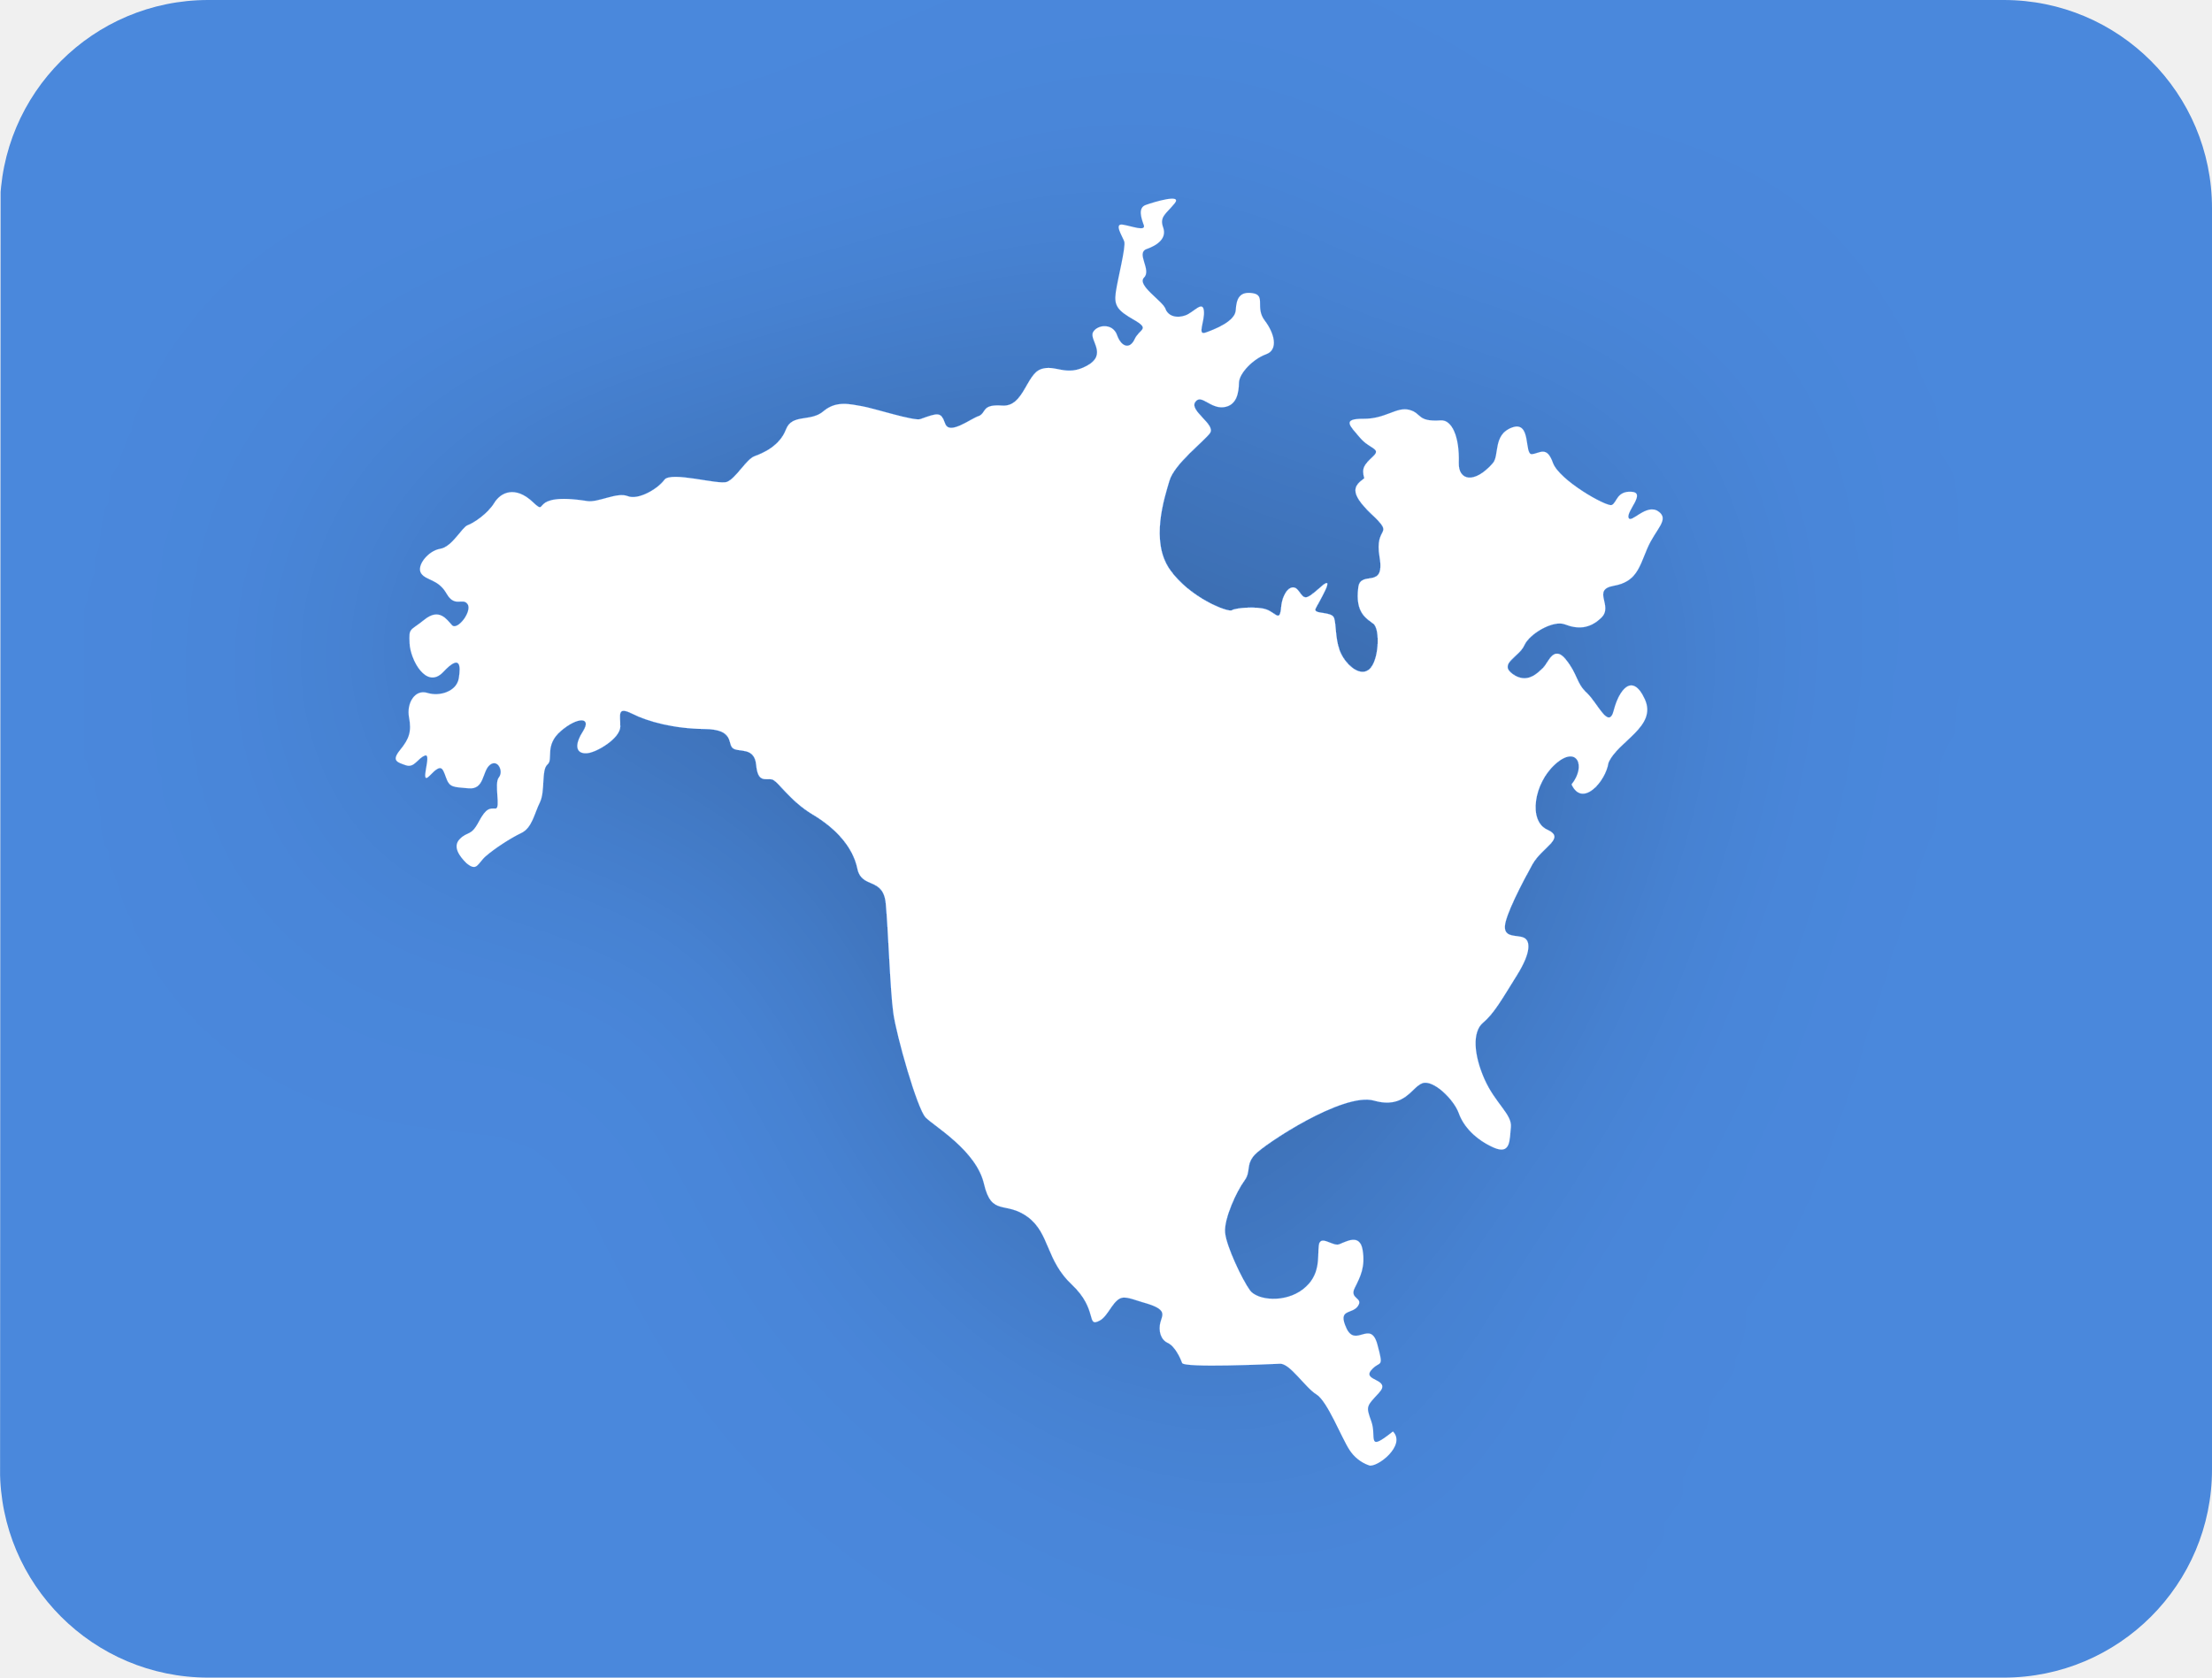
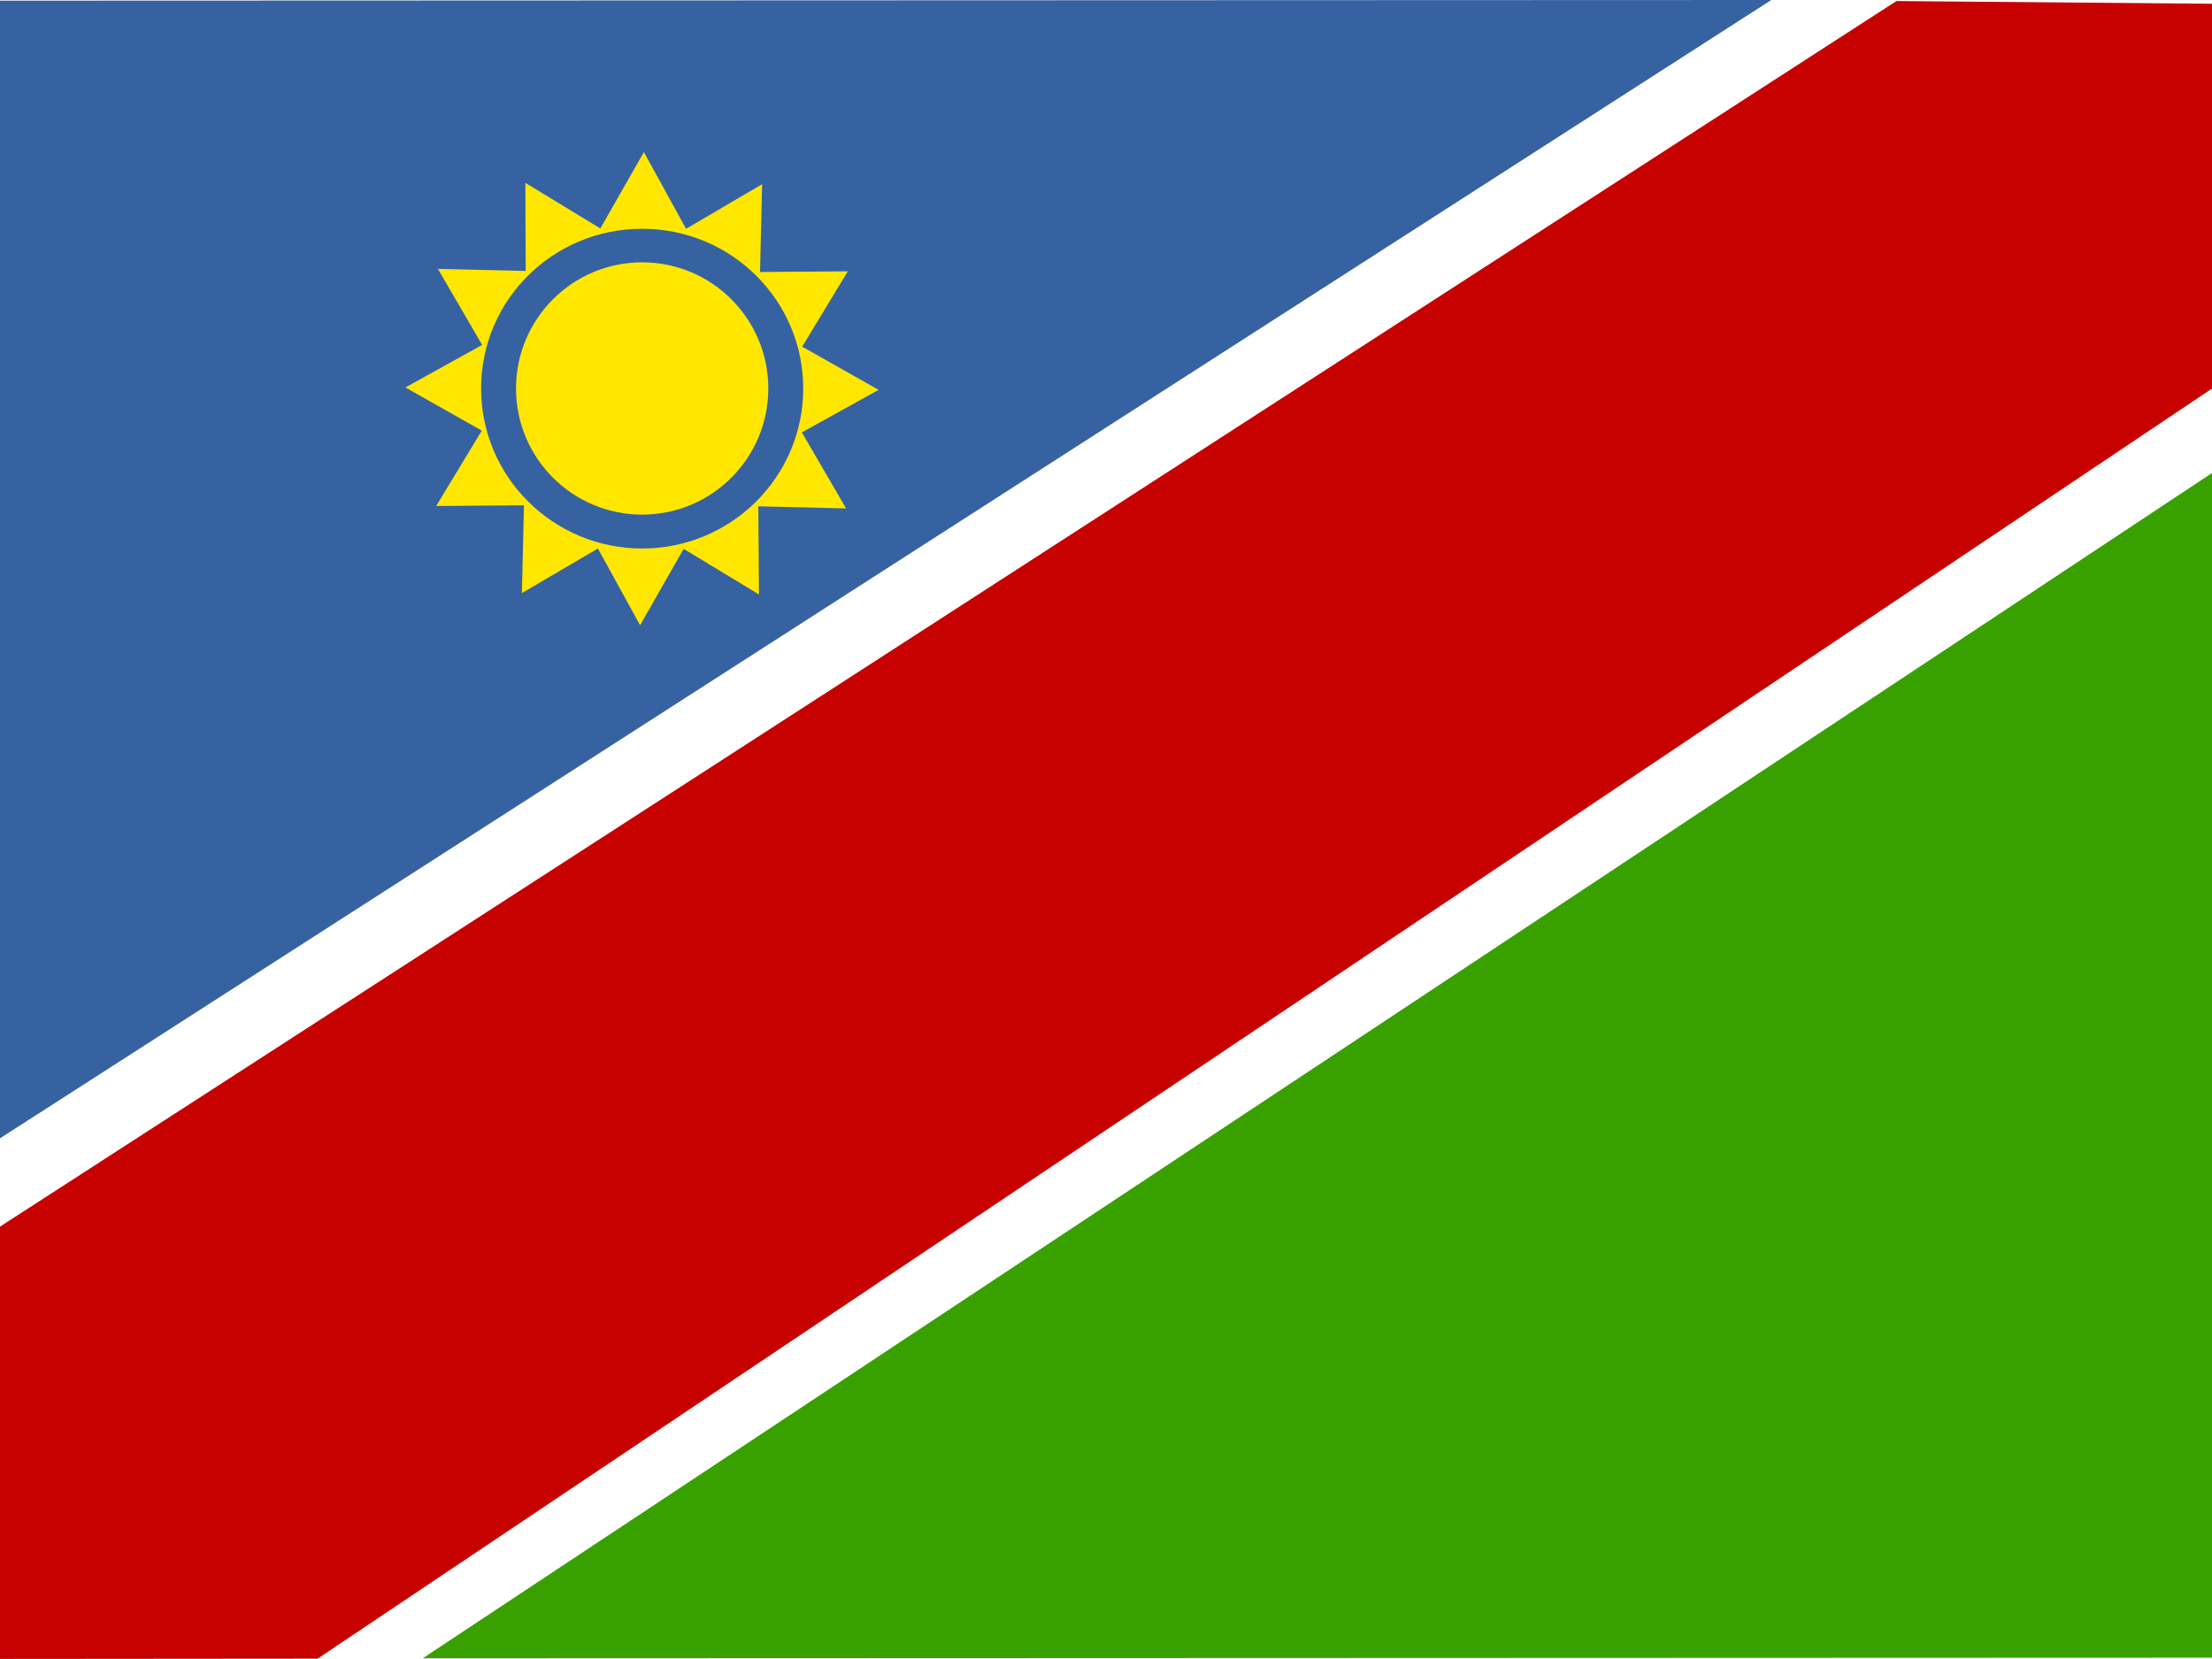
- <svg xmlns="http://www.w3.org/2000/svg" width="29" height="22" viewBox="0 0 29 22" fill="none">
-   <g clip-path="url(#clip0_259_91)">
-     <path d="M0.009 0H29V22H0L0.009 0Z" fill="#4A88DC" />
-     <g filter="url(#filter0_d_259_91)">
-       <path fill-rule="evenodd" clip-rule="evenodd" d="M17.949 19.217C17.836 19.178 17.75 19.102 17.695 19.018C17.588 18.858 17.404 18.374 17.257 18.285C17.11 18.195 16.914 17.879 16.781 17.884C16.648 17.89 15.522 17.941 15.498 17.874C15.474 17.807 15.404 17.654 15.309 17.61C15.215 17.567 15.186 17.448 15.213 17.343C15.241 17.237 15.31 17.17 14.992 17.081C14.856 17.043 14.75 16.989 14.676 17.032C14.575 17.09 14.521 17.263 14.417 17.318C14.237 17.414 14.399 17.173 14.054 16.848C13.709 16.524 13.764 16.172 13.473 15.958C13.181 15.744 13.001 15.958 12.9 15.523C12.8 15.088 12.246 14.768 12.136 14.655C12.026 14.543 11.753 13.583 11.712 13.286C11.67 12.989 11.646 12.206 11.613 11.85C11.579 11.493 11.297 11.664 11.24 11.389C11.183 11.114 10.966 10.867 10.657 10.683C10.349 10.499 10.2 10.239 10.12 10.221C10.04 10.203 9.937 10.275 9.914 10.032C9.892 9.789 9.686 9.871 9.609 9.812C9.533 9.753 9.632 9.564 9.237 9.56C8.841 9.556 8.495 9.464 8.29 9.36C8.084 9.257 8.134 9.378 8.132 9.53C8.13 9.682 7.82 9.871 7.692 9.878C7.563 9.886 7.518 9.787 7.642 9.593C7.765 9.399 7.572 9.398 7.352 9.587C7.133 9.776 7.259 9.958 7.177 10.026C7.095 10.095 7.15 10.376 7.078 10.522C7.006 10.667 6.976 10.857 6.834 10.924C6.693 10.991 6.482 11.129 6.371 11.226C6.26 11.322 6.256 11.438 6.114 11.318C6.025 11.23 5.928 11.102 6.03 11.001C6.132 10.899 6.175 10.969 6.276 10.778C6.377 10.587 6.425 10.603 6.497 10.603C6.569 10.603 6.474 10.277 6.54 10.196C6.606 10.114 6.526 9.949 6.423 10.03C6.32 10.112 6.354 10.357 6.144 10.338C5.933 10.32 5.894 10.326 5.847 10.195C5.8 10.065 5.785 10.013 5.636 10.169C5.486 10.325 5.671 9.873 5.572 9.908C5.473 9.944 5.434 10.075 5.319 10.035C5.205 9.995 5.13 9.977 5.247 9.833C5.364 9.69 5.398 9.593 5.363 9.409C5.327 9.225 5.439 9.035 5.603 9.087C5.767 9.138 5.988 9.066 6.015 8.895C6.043 8.724 6.034 8.575 5.811 8.812C5.589 9.048 5.38 8.65 5.37 8.438C5.36 8.226 5.372 8.282 5.565 8.126C5.759 7.97 5.854 8.121 5.925 8.198C5.997 8.275 6.193 8.017 6.131 7.923C6.068 7.83 5.963 7.975 5.854 7.783C5.744 7.591 5.586 7.616 5.521 7.518C5.456 7.42 5.614 7.222 5.771 7.197C5.928 7.173 6.056 6.914 6.132 6.887C6.208 6.86 6.391 6.74 6.479 6.597C6.566 6.453 6.757 6.37 6.983 6.582C7.209 6.793 6.903 6.445 7.697 6.571C7.846 6.594 8.088 6.45 8.228 6.506C8.368 6.563 8.626 6.41 8.71 6.293C8.795 6.176 9.413 6.361 9.529 6.32C9.645 6.278 9.785 6.022 9.892 5.983C10 5.944 10.221 5.85 10.303 5.635C10.384 5.42 10.626 5.539 10.796 5.393C10.966 5.248 11.153 5.303 11.3 5.327C11.447 5.351 11.984 5.526 12.067 5.496C12.303 5.411 12.335 5.4 12.391 5.555C12.446 5.71 12.716 5.497 12.827 5.458C12.938 5.418 12.859 5.298 13.14 5.319C13.42 5.339 13.454 4.911 13.646 4.842C13.837 4.773 13.975 4.948 14.251 4.796C14.527 4.645 14.275 4.456 14.331 4.356C14.387 4.255 14.588 4.236 14.644 4.393C14.7 4.551 14.812 4.585 14.875 4.449C14.937 4.313 15.085 4.32 14.87 4.196C14.655 4.073 14.604 4.012 14.628 3.837C14.652 3.663 14.764 3.234 14.739 3.165C14.715 3.097 14.601 2.928 14.719 2.946C14.837 2.965 15.028 3.041 14.995 2.95C14.962 2.859 14.917 2.725 15.021 2.688C15.126 2.65 15.509 2.534 15.399 2.668C15.29 2.803 15.198 2.84 15.249 2.982C15.3 3.125 15.176 3.215 15.032 3.266C14.888 3.318 15.1 3.538 14.999 3.639C14.898 3.74 15.242 3.946 15.279 4.049C15.316 4.152 15.434 4.175 15.541 4.136C15.649 4.098 15.768 3.936 15.783 4.075C15.798 4.213 15.689 4.404 15.807 4.361C15.925 4.319 16.193 4.215 16.201 4.069C16.21 3.922 16.247 3.818 16.423 3.845C16.599 3.872 16.452 4.033 16.579 4.201C16.707 4.368 16.765 4.586 16.598 4.646C16.43 4.706 16.246 4.894 16.243 5.019C16.24 5.144 16.218 5.319 16.041 5.34C15.863 5.36 15.748 5.158 15.669 5.273C15.591 5.388 15.941 5.567 15.864 5.678C15.787 5.788 15.397 6.079 15.331 6.306C15.264 6.532 15.078 7.1 15.337 7.469C15.595 7.838 16.099 8.034 16.15 8.003C16.202 7.971 16.466 7.949 16.595 7.99C16.725 8.032 16.779 8.168 16.796 7.966C16.813 7.765 16.936 7.632 17.021 7.744C17.106 7.855 17.102 7.887 17.316 7.697C17.529 7.507 17.282 7.908 17.247 7.983C17.213 8.059 17.457 8.015 17.489 8.102C17.52 8.189 17.503 8.361 17.563 8.529C17.623 8.696 17.82 8.888 17.95 8.779C18.08 8.67 18.095 8.252 18.008 8.182C17.921 8.112 17.763 8.043 17.808 7.703C17.839 7.468 18.161 7.74 18.087 7.307C18.014 6.875 18.301 7.044 17.983 6.744C17.666 6.444 17.765 6.365 17.886 6.272C17.85 6.141 17.881 6.098 17.999 5.988C18.117 5.879 17.957 5.891 17.83 5.74C17.704 5.589 17.582 5.49 17.875 5.492C18.167 5.495 18.31 5.33 18.477 5.375C18.645 5.42 18.573 5.534 18.89 5.513C19.032 5.504 19.136 5.721 19.125 6.07C19.119 6.303 19.329 6.35 19.571 6.075C19.661 5.973 19.57 5.697 19.825 5.606C20.08 5.514 19.979 5.966 20.084 5.956C20.188 5.946 20.277 5.841 20.359 6.069C20.441 6.298 21.06 6.648 21.129 6.623C21.198 6.598 21.192 6.438 21.388 6.449C21.585 6.46 21.32 6.703 21.351 6.789C21.381 6.875 21.582 6.599 21.739 6.705C21.897 6.812 21.703 6.938 21.596 7.193C21.489 7.448 21.45 7.63 21.156 7.682C20.863 7.734 21.155 7.945 20.994 8.1C20.834 8.256 20.672 8.248 20.517 8.188C20.362 8.128 20.05 8.312 19.984 8.463C19.919 8.613 19.641 8.702 19.831 8.839C20.022 8.976 20.162 8.824 20.232 8.756C20.301 8.688 20.369 8.451 20.529 8.649C20.689 8.848 20.663 8.958 20.804 9.087C20.945 9.217 21.091 9.578 21.157 9.316C21.223 9.055 21.399 8.809 21.564 9.17C21.729 9.531 21.206 9.72 21.087 10.005C21.049 10.252 20.744 10.593 20.604 10.287C20.801 10.041 20.673 9.768 20.391 10.02C20.108 10.272 20.034 10.767 20.285 10.88C20.535 10.994 20.22 11.103 20.09 11.336C19.96 11.57 19.733 12.004 19.729 12.152C19.725 12.301 19.89 12.258 19.976 12.296C20.062 12.334 20.08 12.482 19.885 12.793C19.691 13.104 19.588 13.29 19.443 13.411C19.299 13.533 19.321 13.835 19.462 14.153C19.604 14.472 19.827 14.615 19.808 14.783C19.79 14.95 19.808 15.15 19.58 15.048C19.352 14.946 19.189 14.778 19.125 14.598C19.06 14.417 18.791 14.154 18.648 14.205C18.505 14.256 18.417 14.547 18.013 14.433C17.609 14.319 16.574 15.007 16.45 15.143C16.326 15.279 16.408 15.357 16.311 15.488C16.215 15.619 16.045 15.98 16.061 16.164C16.078 16.349 16.291 16.79 16.387 16.921C16.483 17.053 16.846 17.091 17.083 16.907C17.32 16.724 17.272 16.485 17.29 16.334C17.308 16.183 17.47 16.349 17.556 16.318C17.643 16.287 17.827 16.169 17.864 16.391C17.901 16.613 17.836 16.74 17.761 16.889C17.686 17.037 17.88 17.015 17.802 17.128C17.724 17.241 17.532 17.157 17.652 17.418C17.773 17.68 17.968 17.299 18.058 17.632C18.148 17.965 18.092 17.83 17.975 17.971C17.858 18.113 18.248 18.081 18.08 18.264C17.912 18.447 17.906 18.438 17.979 18.642C18.052 18.845 17.907 19.055 18.262 18.772C18.44 18.954 18.051 19.252 17.949 19.217Z" fill="white" />
-     </g>
-   </g>
+ <svg xmlns="http://www.w3.org/2000/svg" id="flag-icons-na" viewBox="0 0 640 480">
  <defs>
-     <filter id="filter0_d_259_91" x="0.977" y="-1.606" width="25.03" height="25.035" filterUnits="userSpaceOnUse" color-interpolation-filters="sRGB">
-       <feFlood flood-opacity="0" result="BackgroundImageFix" />
-       <feColorMatrix in="SourceAlpha" type="matrix" values="0 0 0 0 0 0 0 0 0 0 0 0 0 0 0 0 0 0 127 0" result="hardAlpha" />
-       <feOffset />
-       <feGaussianBlur stdDeviation="2.105" />
-       <feComposite in2="hardAlpha" operator="out" />
-       <feColorMatrix type="matrix" values="0 0 0 0 0 0 0 0 0 0 0 0 0 0 0 0 0 0 0.25 0" />
-       <feBlend mode="normal" in2="BackgroundImageFix" result="effect1_dropShadow_259_91" />
-       <feBlend mode="normal" in="SourceGraphic" in2="effect1_dropShadow_259_91" result="shape" />
-     </filter>
-     <clipPath id="clip0_259_91">
-       <rect width="29" height="22" rx="2.73" fill="white" />
+     <clipPath id="na-a">
+       <path fill-opacity=".7" d="M0 0h640v480H0z" />
    </clipPath>
  </defs>
+   <g fill-rule="evenodd" clip-path="url(#na-a)">
+     <path fill="#fff" d="M0 0h640v480H0z" />
+     <path fill="#3662a2" d="m-26.4.2.8 345.6L512.5 0z" />
+     <path fill="#38a100" d="M666.4 479.6 665 120.3 122.3 479.8l544-.2z" />
+     <path fill="#c70000" d="m-26 371.8.4 108.2 117.5-.1L665.4 95.4l-.7-94.1-116-1L-26 371.7z" />
+     <path fill="#ffe700" d="m219.6 172-21.8-13.2-12.6 22.1-12.2-22.2-22 12.9.6-25.4-25.4.2 13.2-21.8-22.1-12.5 22.2-12.3-12.8-22 25.4.6-.1-25.5 21.7 13.2L186.3 44l12.2 22.2 22-12.9-.6 25.4 25.4-.2-13.2 21.8 22.1 12.5-22.2 12.3 12.8 22-25.4-.6z" />
+     <path fill="#3662a2" d="M232.4 112.4c0 25.6-20.9 46.3-46.6 46.3s-46.6-20.7-46.6-46.3 20.8-46.2 46.6-46.2 46.6 20.7 46.6 46.2" />
+     <path fill="#ffe700" d="M222.3 112.4a36.5 36.5 0 1 1-73 0 36.5 36.5 0 0 1 73 0" />
+   </g>
</svg>
